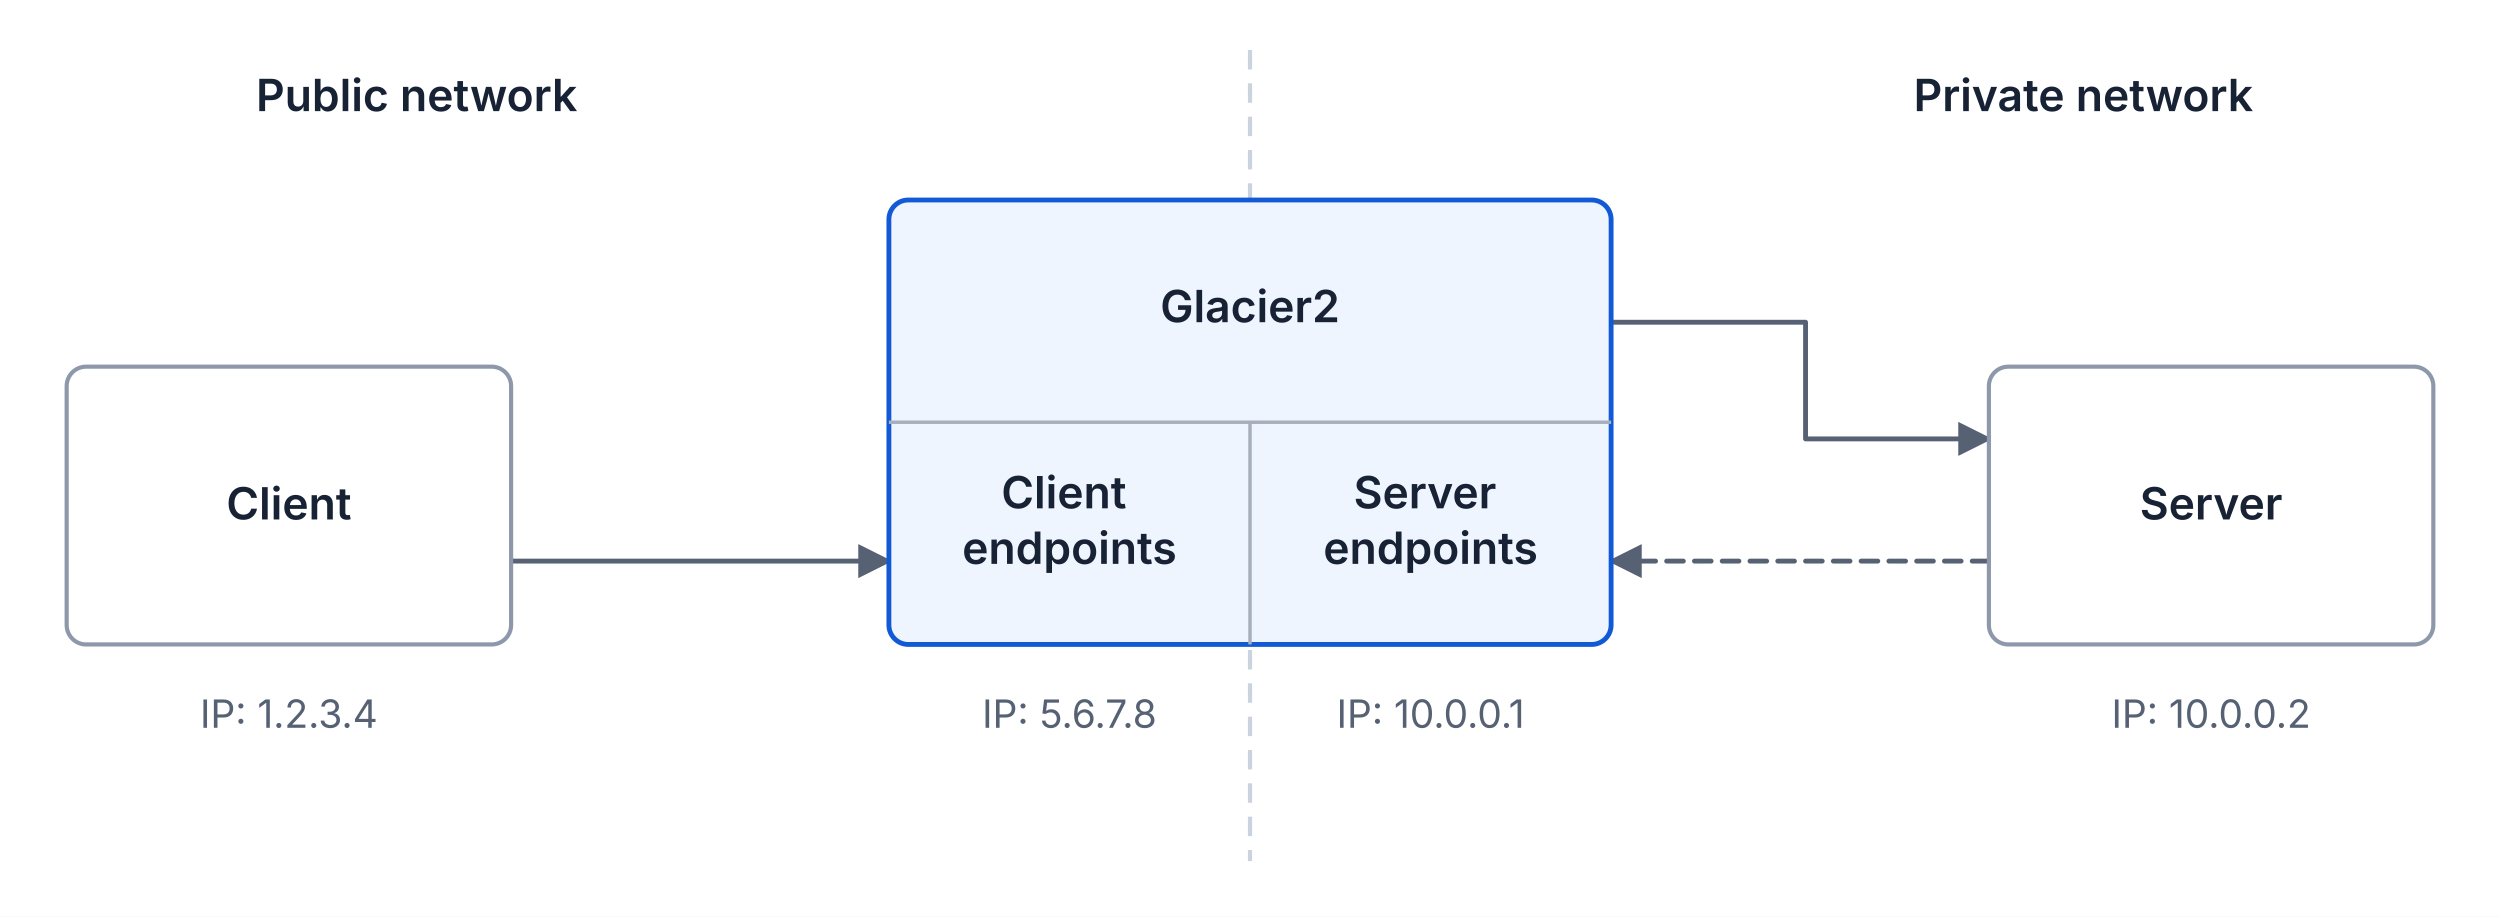
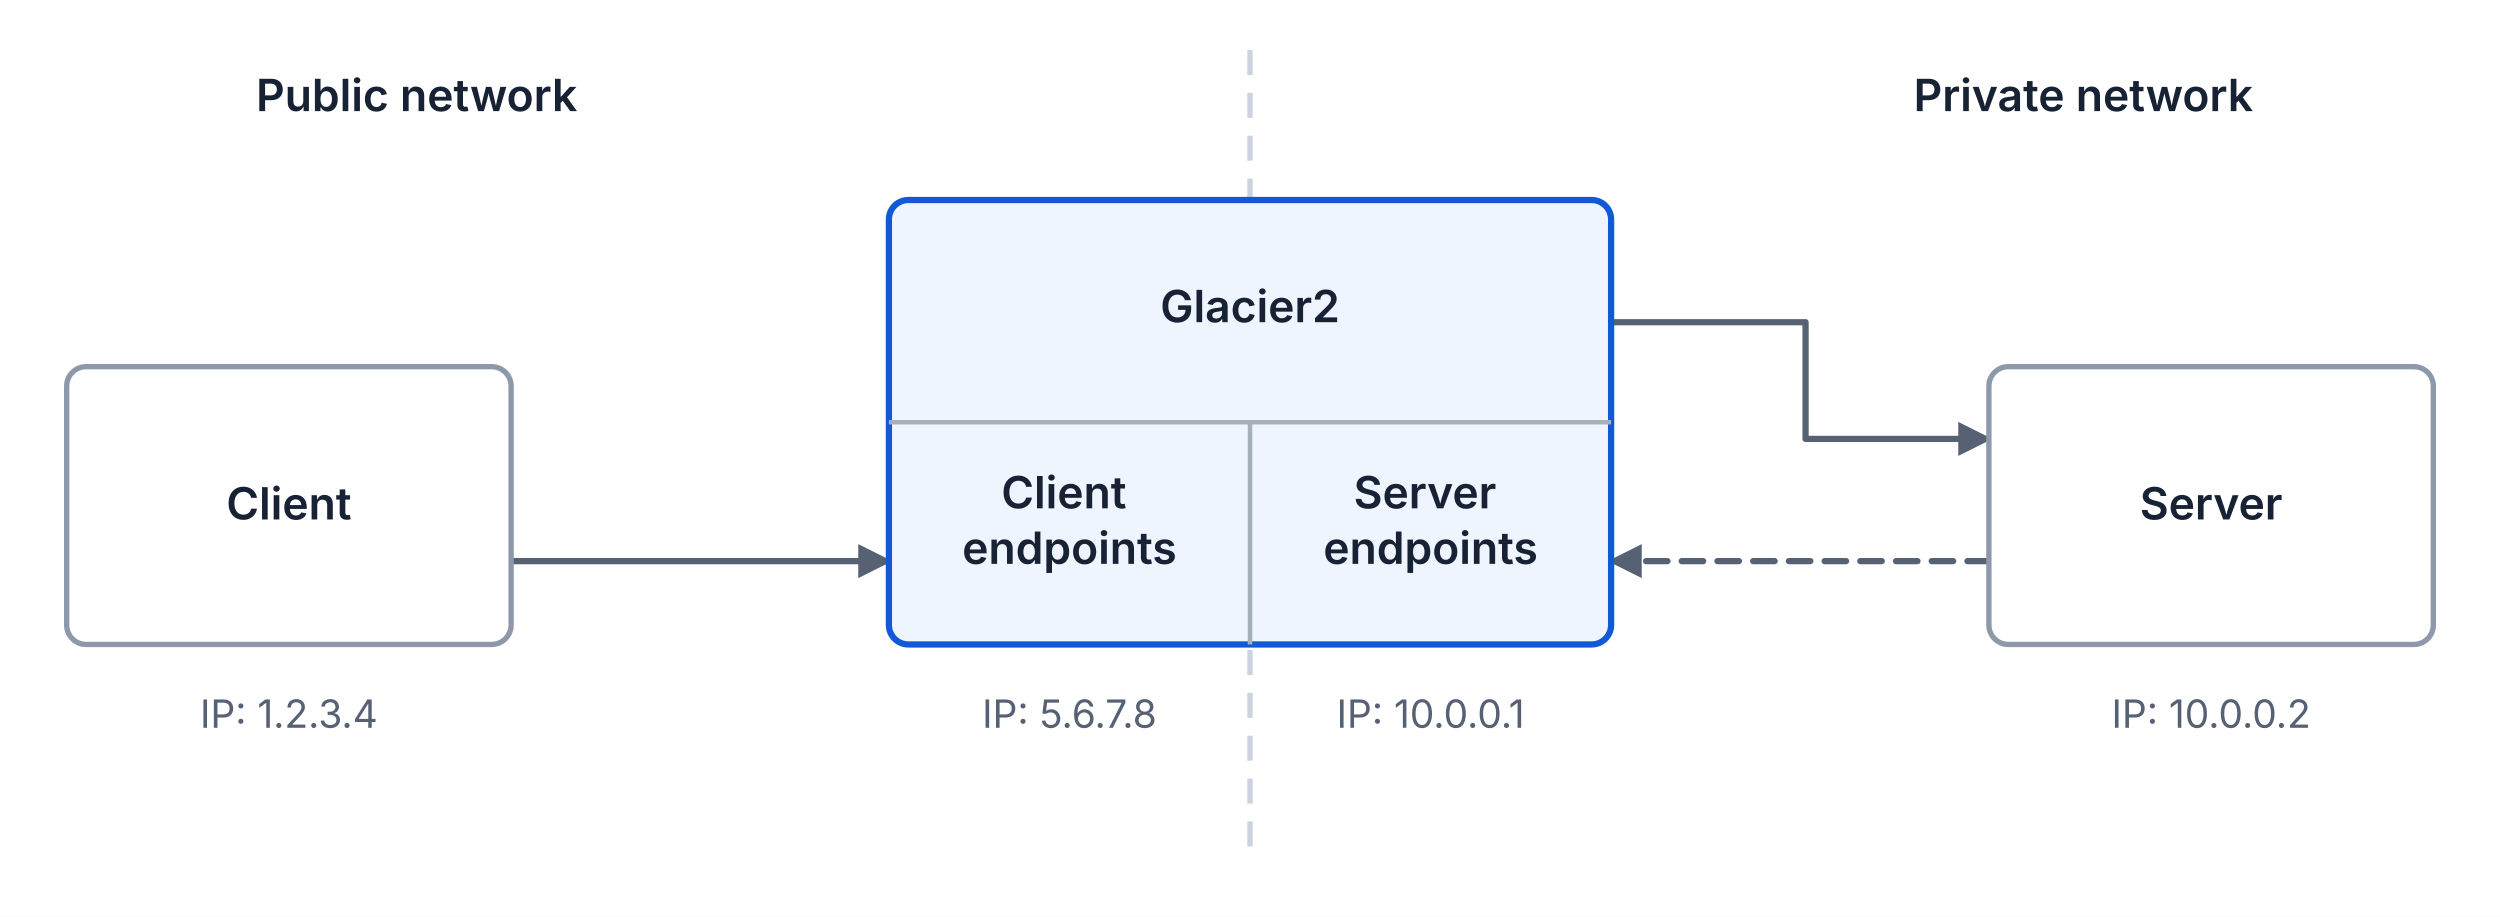
- <svg xmlns="http://www.w3.org/2000/svg" viewBox="0 0 900 330" role="img" aria-labelledby="title description">
+ <svg xmlns="http://www.w3.org/2000/svg" width="700" height="256.67" viewBox="0 0 900 330" role="img" aria-labelledby="title description">
  <defs>
    <marker id="arrow" viewBox="0 0 8 8" refX="7.2" refY="4" markerWidth="7" markerHeight="7" orient="auto-start-reverse">
      <path d="M 0 0 L 8 4 L 0 8 Z" fill="#566174" />
    </marker>
  </defs>
  <style>
    text {
      fill: #182235;
      font-family: Inter, ui-sans-serif, system-ui, -apple-system, BlinkMacSystemFont, "Segoe UI", sans-serif;
    }
    .label {
      font-size: 16px;
      font-weight: 600;
      text-anchor: middle;
    }
    .annotation {
      fill: #566174;
      font-size: 14px;
      text-anchor: middle;
    }
    .application {
      fill: #ffffff;
      stroke: #8d99aa;
      stroke-width: 1.5;
    }
    .runtime {
      fill: #eef5ff;
      stroke: #1259d6;
      stroke-width: 1.75;
    }
    .boundary {
      fill: #fbfcfe;
      stroke: #cbd3de;
      stroke-width: 1.5;
      stroke-dasharray: 7 5;
    }
    .connector {
      fill: none;
      stroke: #566174;
      stroke-width: 1.75;
      stroke-linecap: round;
      stroke-linejoin: round;
    }
    .one-way {
      marker-end: url(#arrow);
    }
    .callback {
      stroke-dasharray: 6 4;
      marker-end: url(#arrow);
    }
    .divider {
      fill: none;
      stroke: #a6afbc;
      stroke-width: 1.25;
    }
  </style>
  <rect width="900" height="330" fill="#ffffff" />
  <g id="boundaries" aria-hidden="true">
    <path class="boundary" d="M 450 18 V 310" vector-effect="non-scaling-stroke" />
  </g>
  <g id="connectors" aria-hidden="true">
    <path class="connector one-way" d="M 184 202 L 320 202" vector-effect="non-scaling-stroke" />
    <path class="connector one-way" d="M 580 116 H 650 V 158 H 716" vector-effect="non-scaling-stroke" />
    <path class="connector callback" d="M 716 202 L 580 202" vector-effect="non-scaling-stroke" />
  </g>
  <g id="components" aria-hidden="true">
    <rect class="application" x="24" y="132" width="160" height="100" rx="7" vector-effect="non-scaling-stroke" />
    <rect class="runtime" x="320" y="72" width="260" height="160" rx="7" vector-effect="non-scaling-stroke" />
    <path class="divider" d="M 320 152 H 580 M 450.0 152 V 232" vector-effect="non-scaling-stroke" />
    <rect class="application" x="716" y="132" width="160" height="100" rx="7" vector-effect="non-scaling-stroke" />
  </g>
  <g id="labels">
    <text class="label" x="150" y="40">Public network</text>
    <text class="label" x="750" y="40">Private network</text>
    <text class="label" x="104.0" y="187.0">Client</text>
    <text class="label" x="450.0" y="116">Glacier2</text>
    <text class="label" x="385.0" y="183">
      <tspan x="385.0" dy="0">Client</tspan>
      <tspan x="385.0" dy="20">endpoints</tspan>
    </text>
    <text class="label" x="515.0" y="183">
      <tspan x="515.0" dy="0">Server</tspan>
      <tspan x="515.0" dy="20">endpoints</tspan>
    </text>
    <text class="label" x="796.0" y="187.0">Server</text>
    <text class="annotation" x="104" y="262">IP: 1.2.3.4</text>
    <text class="annotation" x="385" y="262">IP: 5.6.7.8</text>
    <text class="annotation" x="515" y="262">IP: 10.0.0.1</text>
    <text class="annotation" x="796" y="262">IP: 10.0.0.2</text>
  </g>
</svg>
